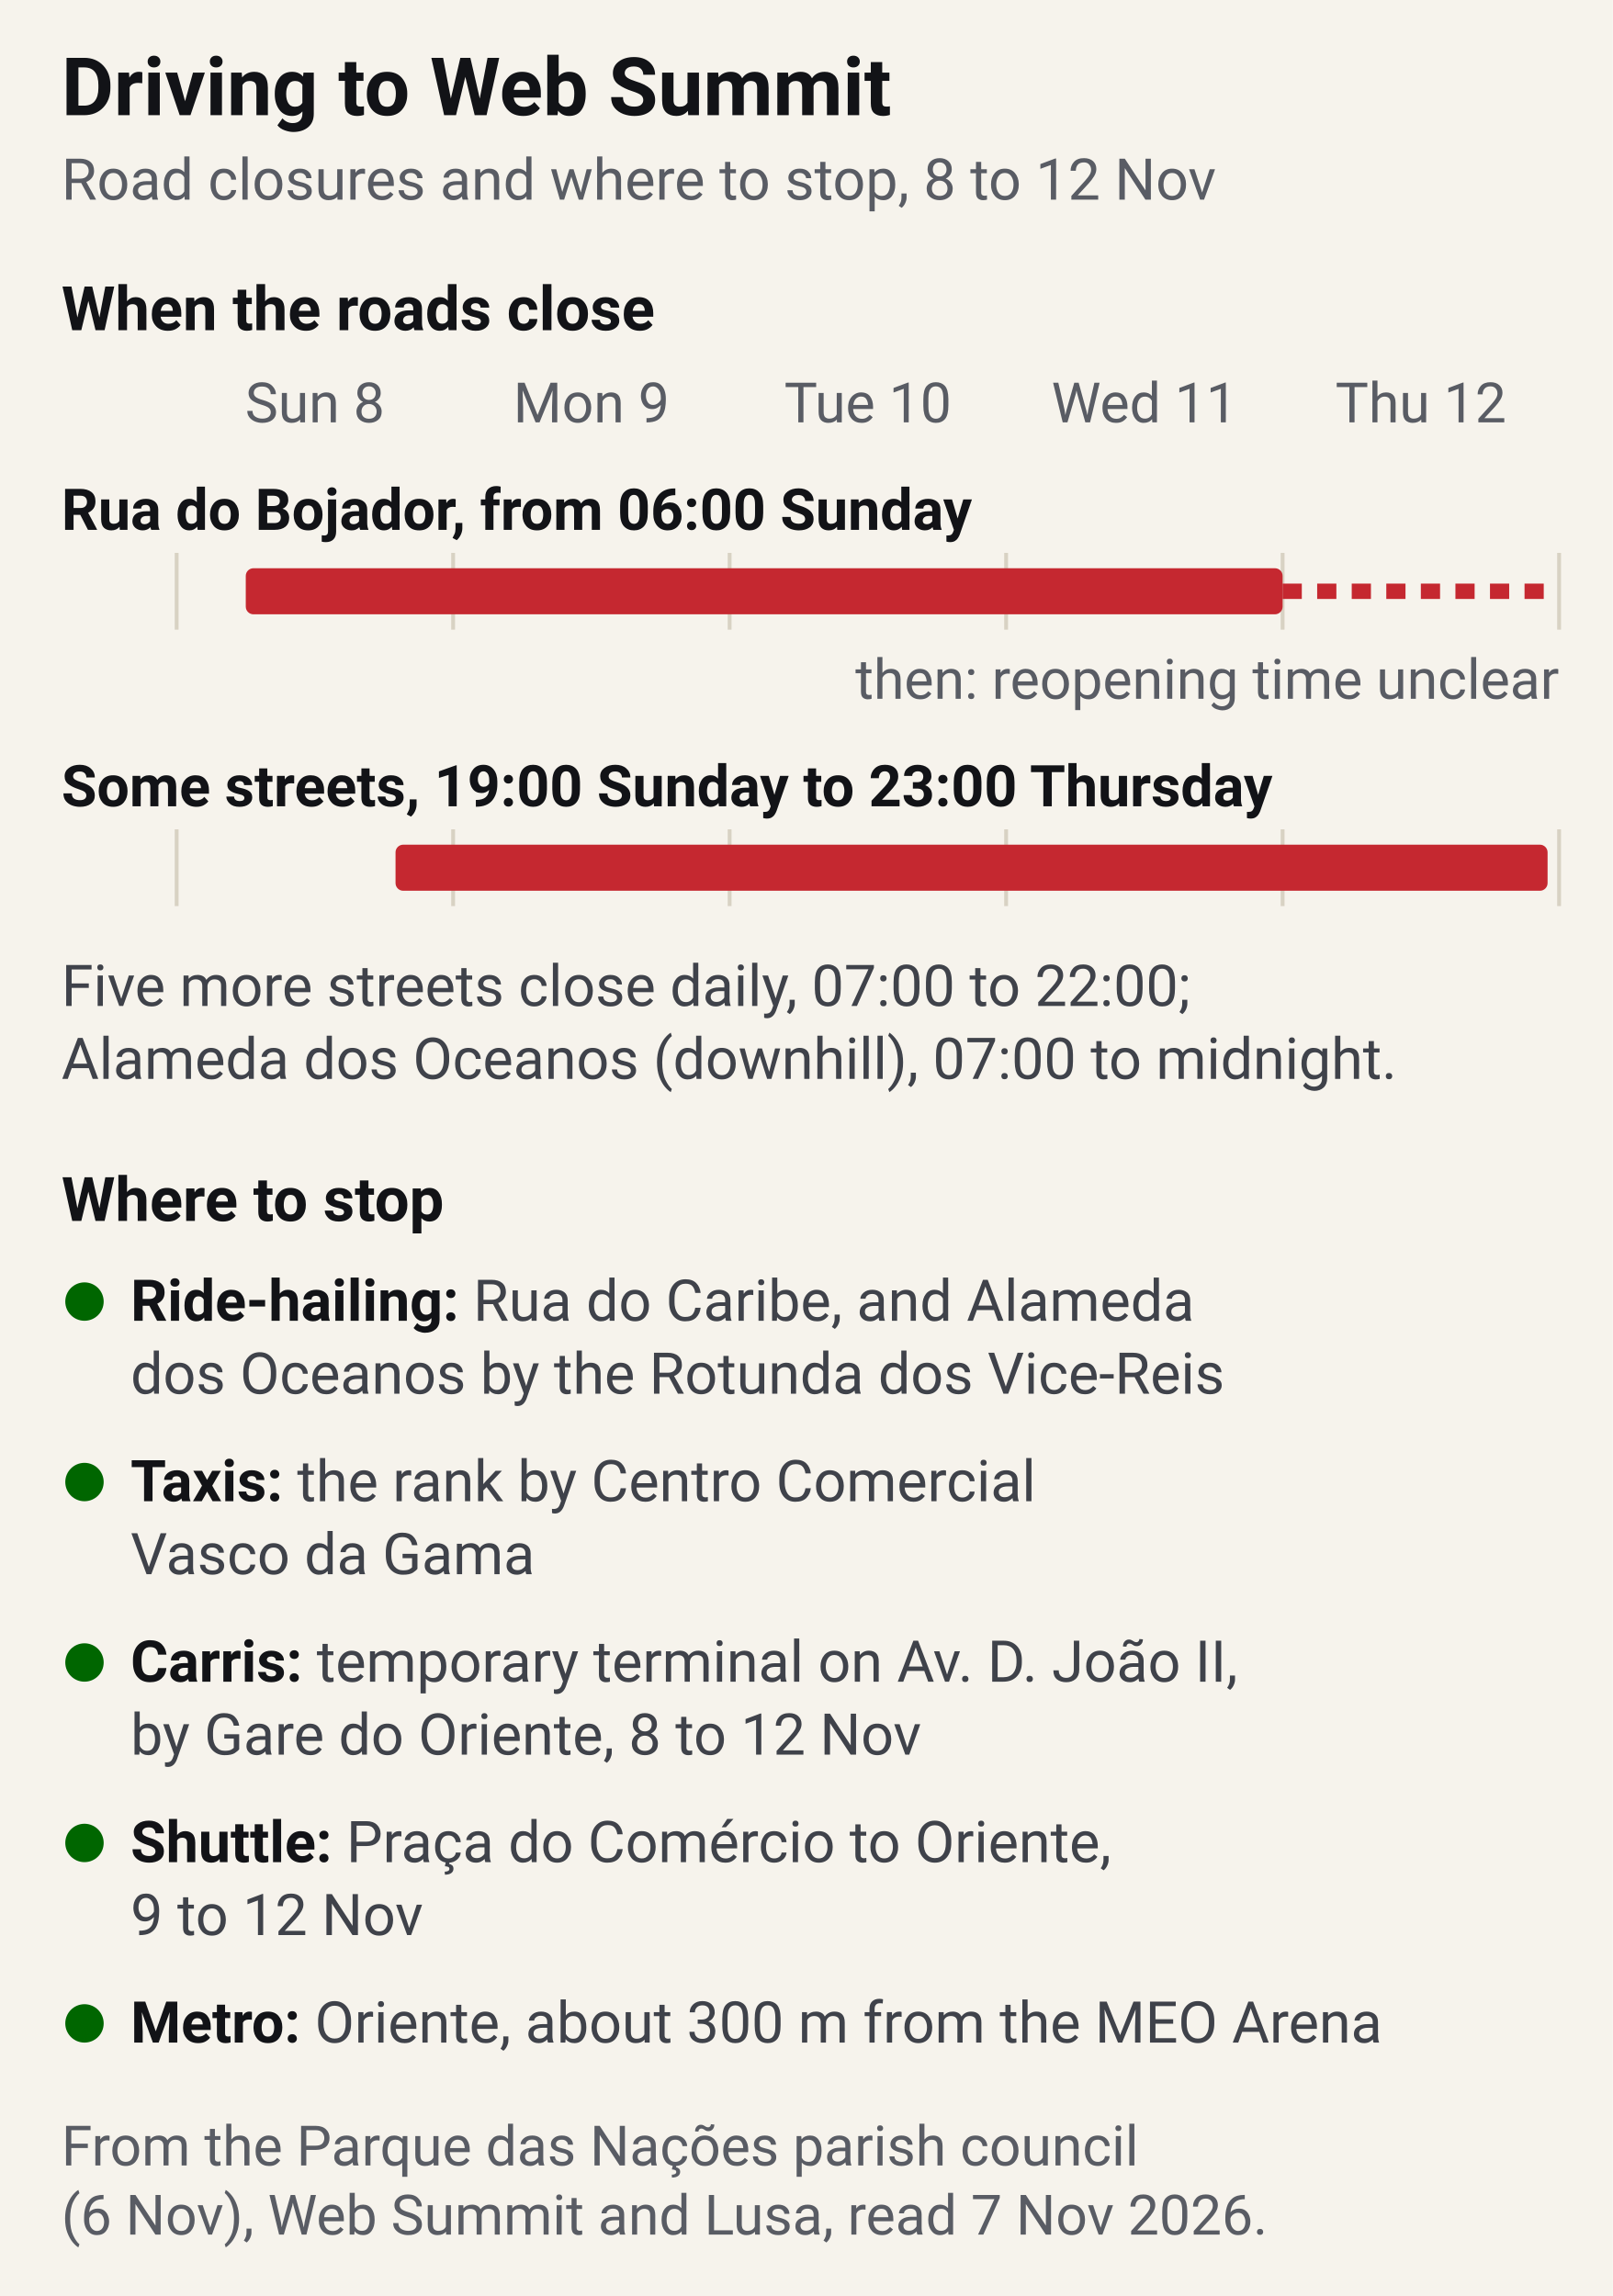
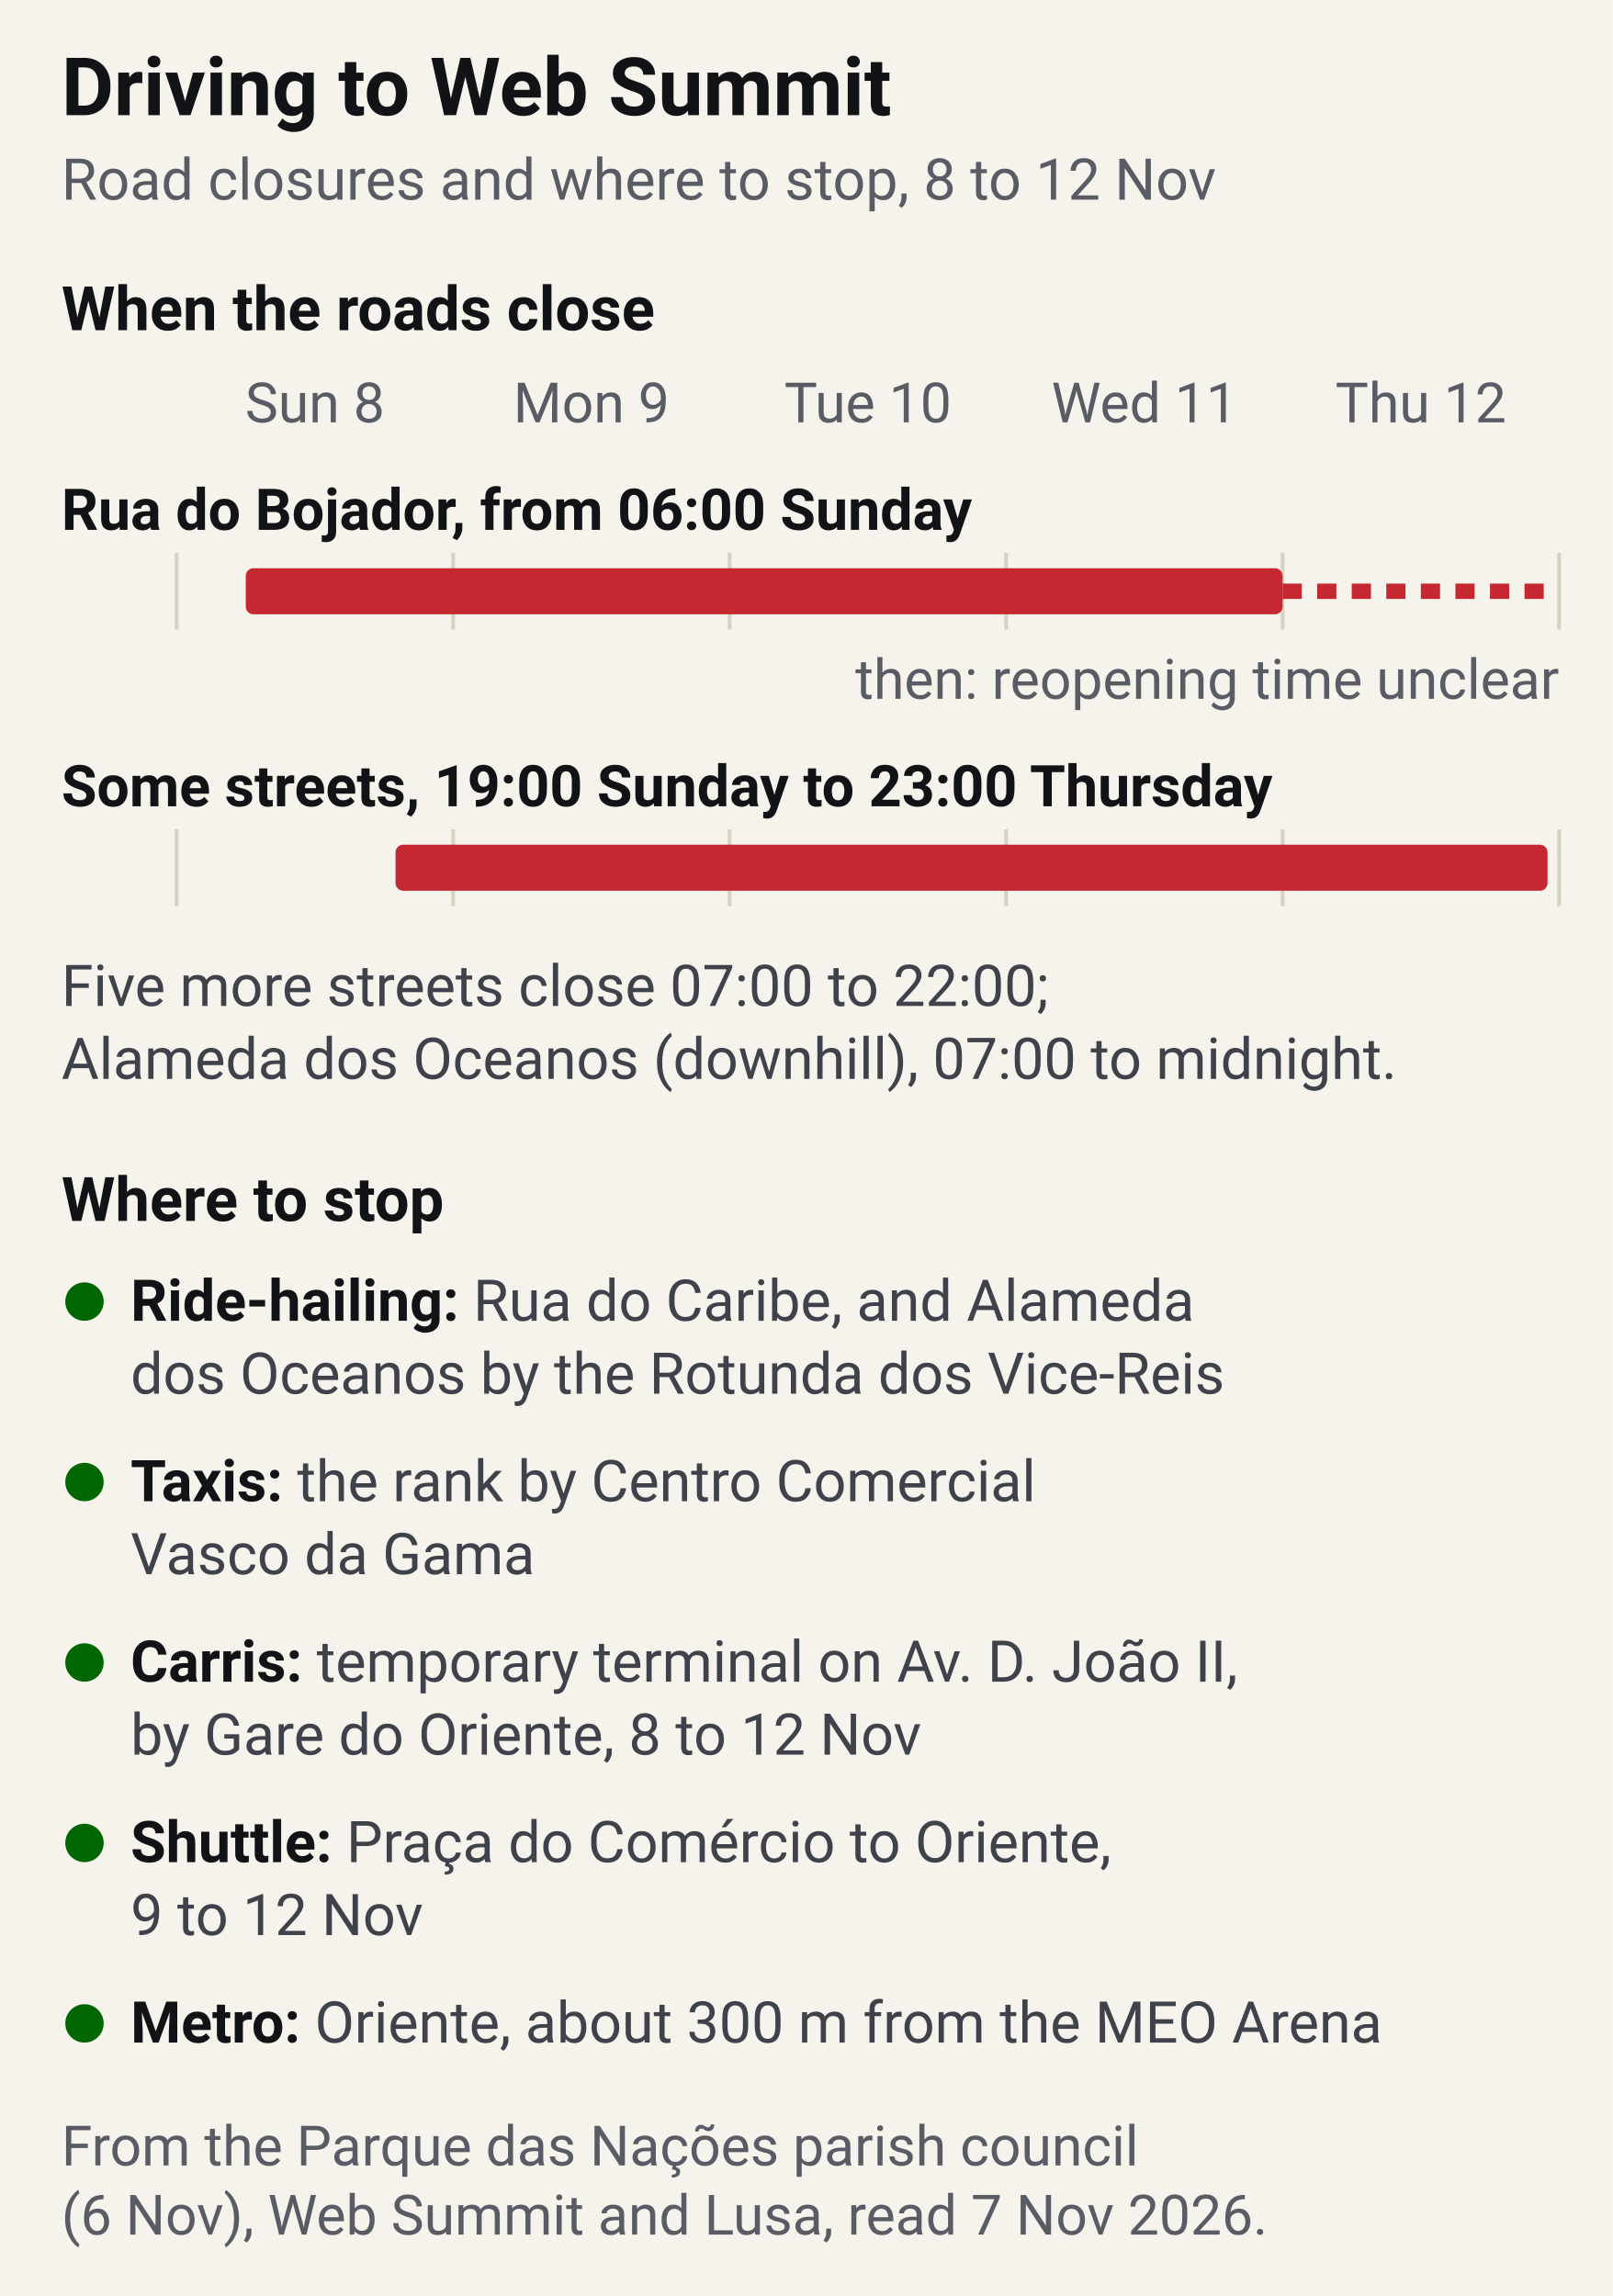
<svg xmlns="http://www.w3.org/2000/svg" viewBox="0 0 420 598" width="420" height="598" role="img" aria-label="Road closures for Web Summit: Rua do Bojador from 06:00 on Sunday 8 November, some streets from 19:00 Sunday to 23:00 Thursday 12 November; where to stop: ride-hailing on Rua do Caribe and Alameda dos Oceanos, the taxi rank by Vasco da Gama, the Carris terminal and shuttle at Oriente, and Oriente metro">
  <style>
.bg{fill:#f6f3ec}.ink{fill:#121317}.ink2{fill:#3f424a}.ink3{fill:#595c64}.red{fill:#c52830}.redl{stroke:#c52830}.grn{fill:#006600}.grid{stroke:#d8d2c3}.rule{fill:#006600}
text{font-family:system-ui,-apple-system,"Segoe UI",Roboto,Helvetica,Arial,sans-serif}
@media (prefers-color-scheme:dark){.bg{fill:#111214}.ink{fill:#eceae4}.ink2{fill:#c3c0b7}.ink3{fill:#a6a39a}.red{fill:#f07278}.redl{stroke:#f07278}.grn{fill:#6dbb7e}.grid{stroke:#2e2f34}.rule{fill:#6dbb7e}}
</style>
  <rect class="bg" width="420" height="598" />
  <text class="ink" x="16" y="30" font-size="21" font-weight="700" text-anchor="start">Driving to Web Summit</text>
  <text class="ink3" x="16" y="52" font-size="15" font-weight="400" text-anchor="start">Road closures and where to stop, 8 to 12 Nov</text>
  <text class="ink" x="16" y="86" font-size="16" font-weight="700" text-anchor="start">When the roads close</text>
  <text class="ink3" x="82.0" y="110" font-size="14.5" font-weight="400" text-anchor="middle">Sun 8</text>
  <text class="ink3" x="154.0" y="110" font-size="14.5" font-weight="400" text-anchor="middle">Mon 9</text>
  <text class="ink3" x="226.0" y="110" font-size="14.5" font-weight="400" text-anchor="middle">Tue 10</text>
  <text class="ink3" x="298.0" y="110" font-size="14.5" font-weight="400" text-anchor="middle">Wed 11</text>
  <text class="ink3" x="370.0" y="110" font-size="14.5" font-weight="400" text-anchor="middle">Thu 12</text>
  <text class="ink" x="16" y="138" font-size="15" font-weight="600" text-anchor="start">Rua do Bojador, from 06:00 Sunday</text>
  <line class="grid" x1="46.0" y1="144" x2="46.0" y2="164" stroke-width="1" />
  <line class="grid" x1="118.0" y1="144" x2="118.0" y2="164" stroke-width="1" />
  <line class="grid" x1="190.0" y1="144" x2="190.0" y2="164" stroke-width="1" />
  <line class="grid" x1="262.0" y1="144" x2="262.0" y2="164" stroke-width="1" />
  <line class="grid" x1="334.0" y1="144" x2="334.0" y2="164" stroke-width="1" />
  <line class="grid" x1="406.0" y1="144" x2="406.0" y2="164" stroke-width="1" />
  <rect class="red" x="64.0" y="148" width="270.0" height="12" rx="2" />
  <line class="redl" x1="334.0" y1="154" x2="403.0" y2="154" stroke-width="4" stroke-dasharray="5 4" />
  <text class="ink3" x="406" y="182" font-size="14.5" font-weight="400" text-anchor="end">then: reopening time unclear</text>
  <text class="ink" x="16" y="210" font-size="15" font-weight="600" text-anchor="start">Some streets, 19:00 Sunday to 23:00 Thursday</text>
  <line class="grid" x1="46.0" y1="216" x2="46.0" y2="236" stroke-width="1" />
  <line class="grid" x1="118.0" y1="216" x2="118.0" y2="236" stroke-width="1" />
  <line class="grid" x1="190.0" y1="216" x2="190.0" y2="236" stroke-width="1" />
  <line class="grid" x1="262.0" y1="216" x2="262.0" y2="236" stroke-width="1" />
  <line class="grid" x1="334.0" y1="216" x2="334.0" y2="236" stroke-width="1" />
  <line class="grid" x1="406.0" y1="216" x2="406.0" y2="236" stroke-width="1" />
  <rect class="red" x="103.0" y="220" width="300.0" height="12" rx="2" />
-   <text class="ink2" x="16" y="262" font-size="15" font-weight="400" text-anchor="start">Five more streets close daily, 07:00 to 22:00;</text>
+   <text class="ink2" x="16" y="262" font-size="15" font-weight="400" text-anchor="start">Five more streets close 07:00 to 22:00;</text>
  <text class="ink2" x="16" y="281" font-size="15" font-weight="400" text-anchor="start">Alameda dos Oceanos (downhill), 07:00 to midnight.</text>
  <text class="ink" x="16" y="318" font-size="16" font-weight="700" text-anchor="start">Where to stop</text>
  <circle class="grn" cx="22" cy="339" r="5" />
  <text class="ink2" x="34" y="344" font-size="15">
    <tspan class="ink" font-weight="700">Ride-hailing:</tspan> Rua do Caribe, and Alameda</text>
  <text class="ink2" x="34" y="363" font-size="15" font-weight="400" text-anchor="start">dos Oceanos by the Rotunda dos Vice-Reis</text>
  <circle class="grn" cx="22" cy="386" r="5" />
  <text class="ink2" x="34" y="391" font-size="15">
    <tspan class="ink" font-weight="700">Taxis:</tspan> the rank by Centro Comercial</text>
  <text class="ink2" x="34" y="410" font-size="15" font-weight="400" text-anchor="start">Vasco da Gama</text>
  <circle class="grn" cx="22" cy="433" r="5" />
  <text class="ink2" x="34" y="438" font-size="15">
    <tspan class="ink" font-weight="700">Carris:</tspan> temporary terminal on Av. D. João II,</text>
  <text class="ink2" x="34" y="457" font-size="15" font-weight="400" text-anchor="start">by Gare do Oriente, 8 to 12 Nov</text>
  <circle class="grn" cx="22" cy="480" r="5" />
  <text class="ink2" x="34" y="485" font-size="15">
    <tspan class="ink" font-weight="700">Shuttle:</tspan> Praça do Comércio to Oriente,</text>
  <text class="ink2" x="34" y="504" font-size="15" font-weight="400" text-anchor="start">9 to 12 Nov</text>
  <circle class="grn" cx="22" cy="527" r="5" />
  <text class="ink2" x="34" y="532" font-size="15">
    <tspan class="ink" font-weight="700">Metro:</tspan> Oriente, about 300 m from the MEO Arena</text>
  <text class="ink3" x="16" y="564" font-size="14.5" font-weight="400" text-anchor="start">From the Parque das Nações parish council</text>
  <text class="ink3" x="16" y="582" font-size="14.5" font-weight="400" text-anchor="start">(6 Nov), Web Summit and Lusa, read 7 Nov 2026.</text>
</svg>
